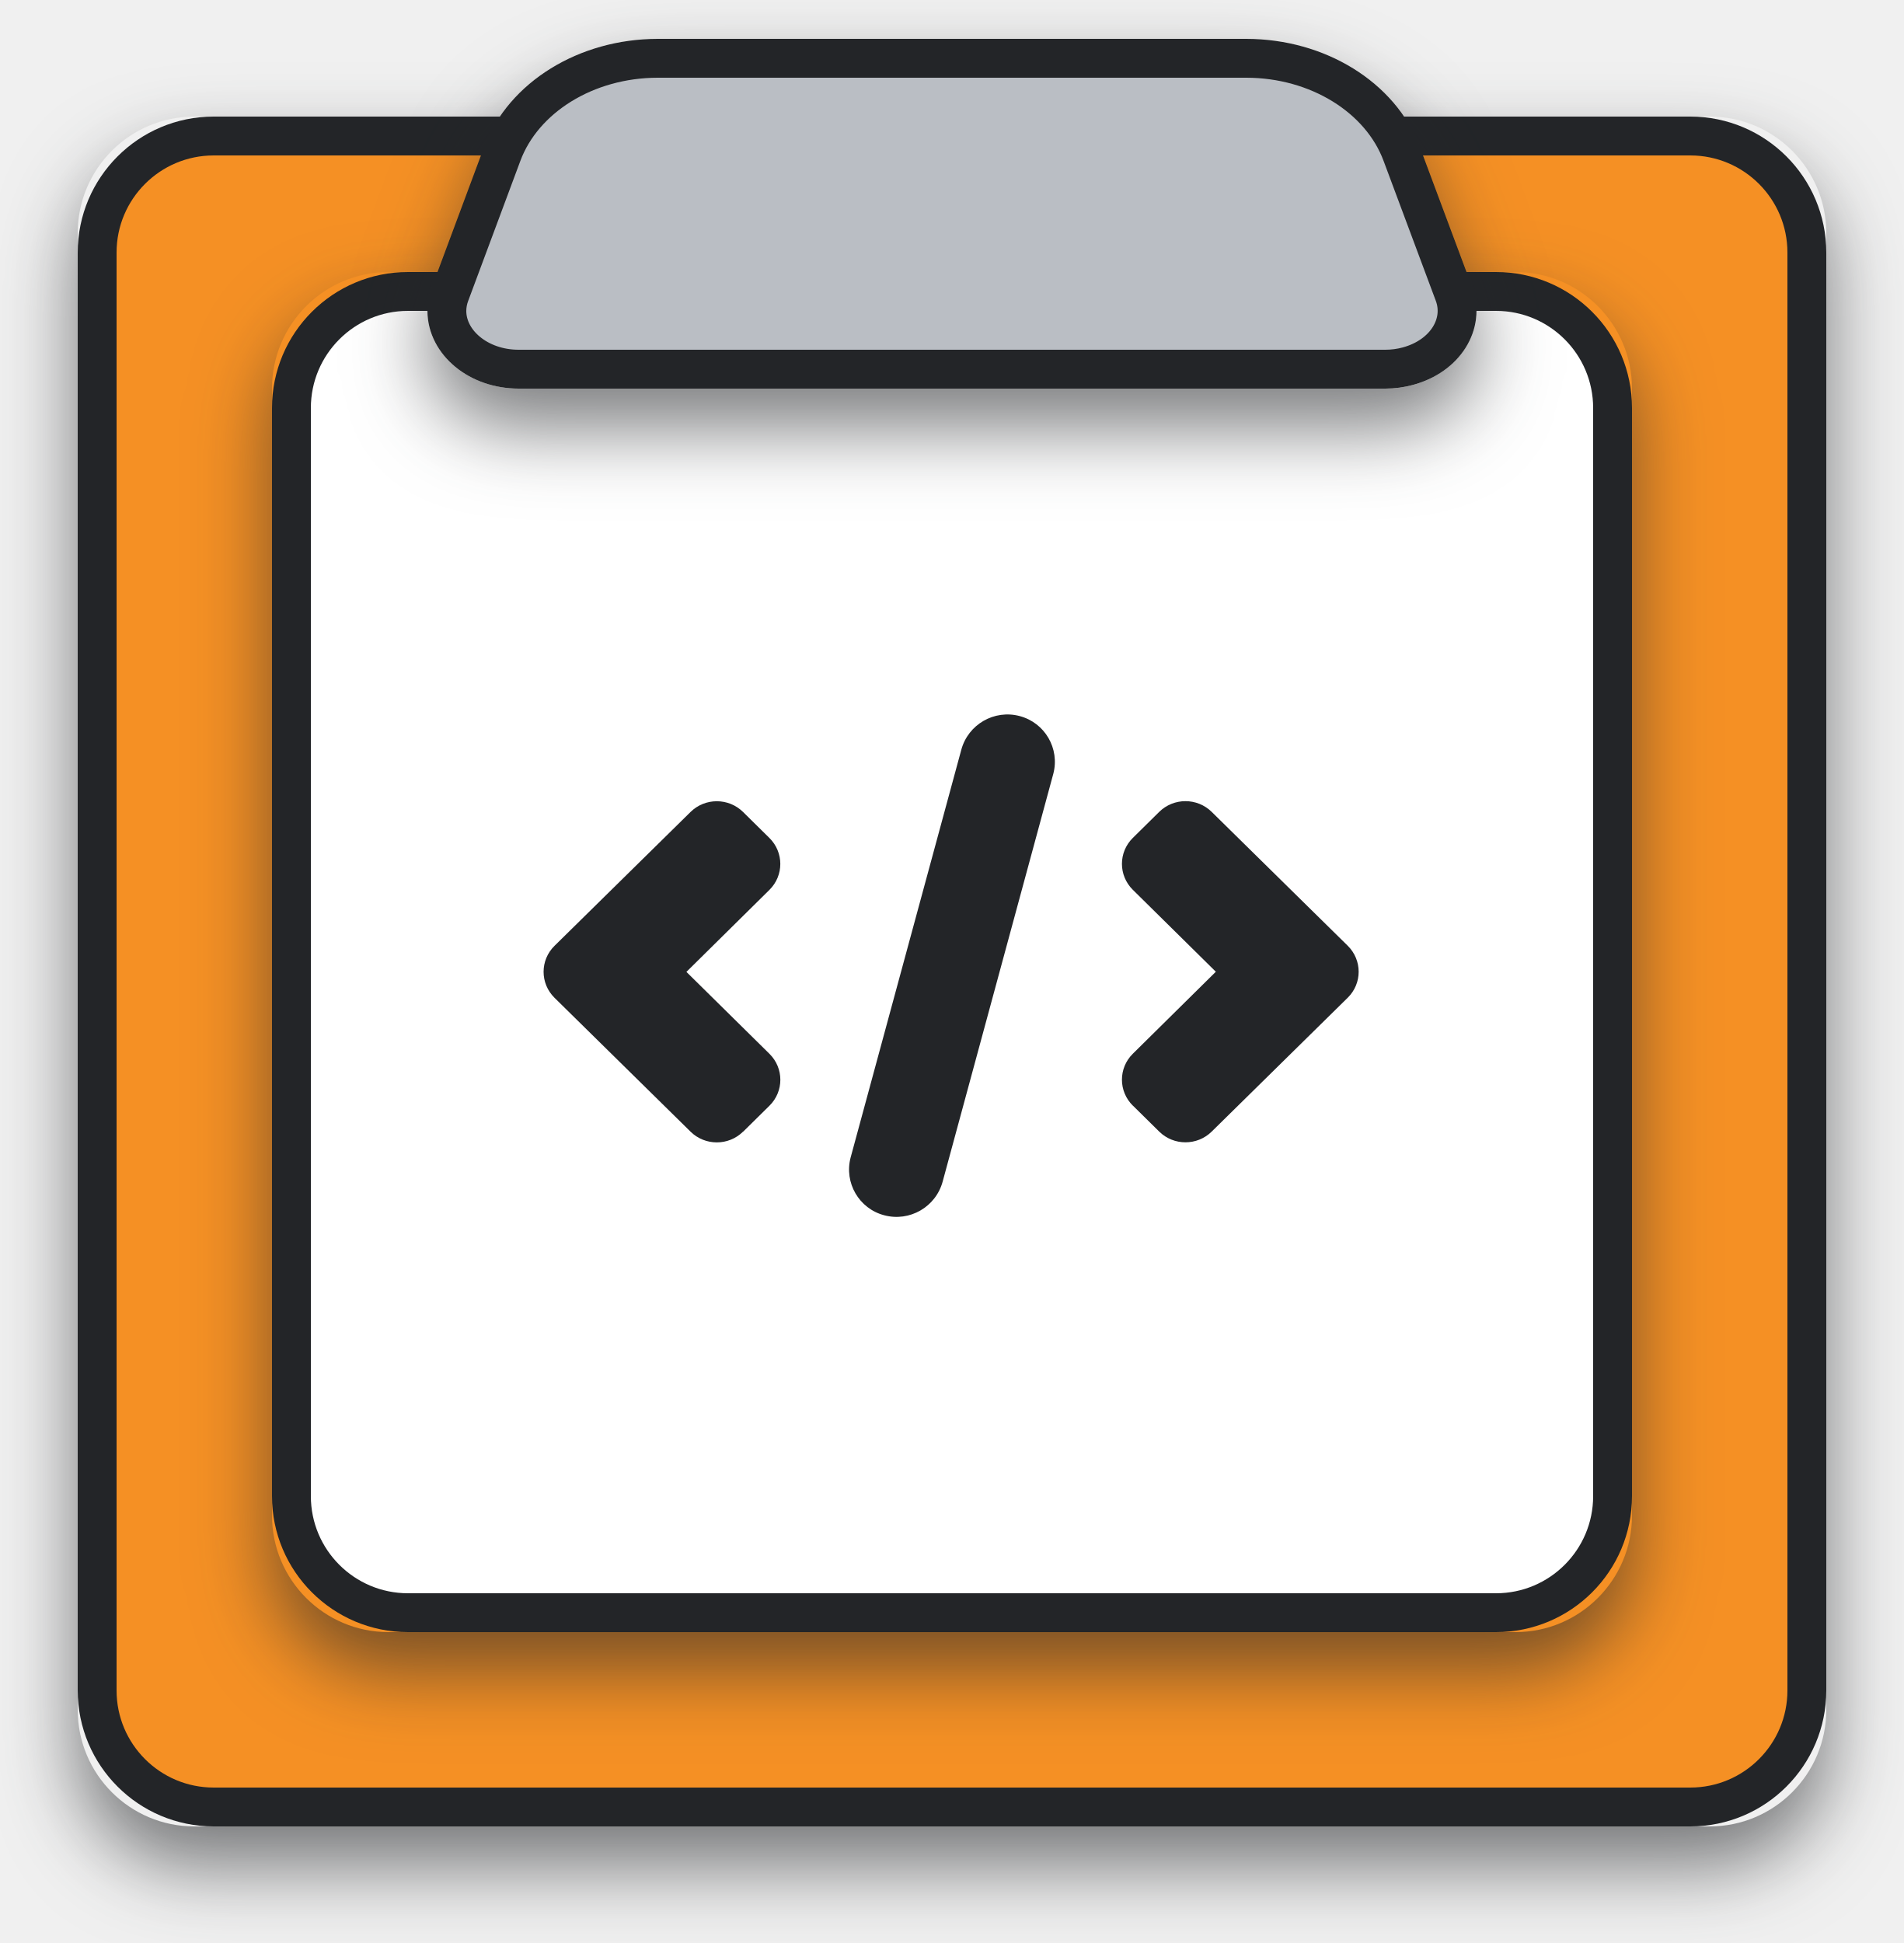
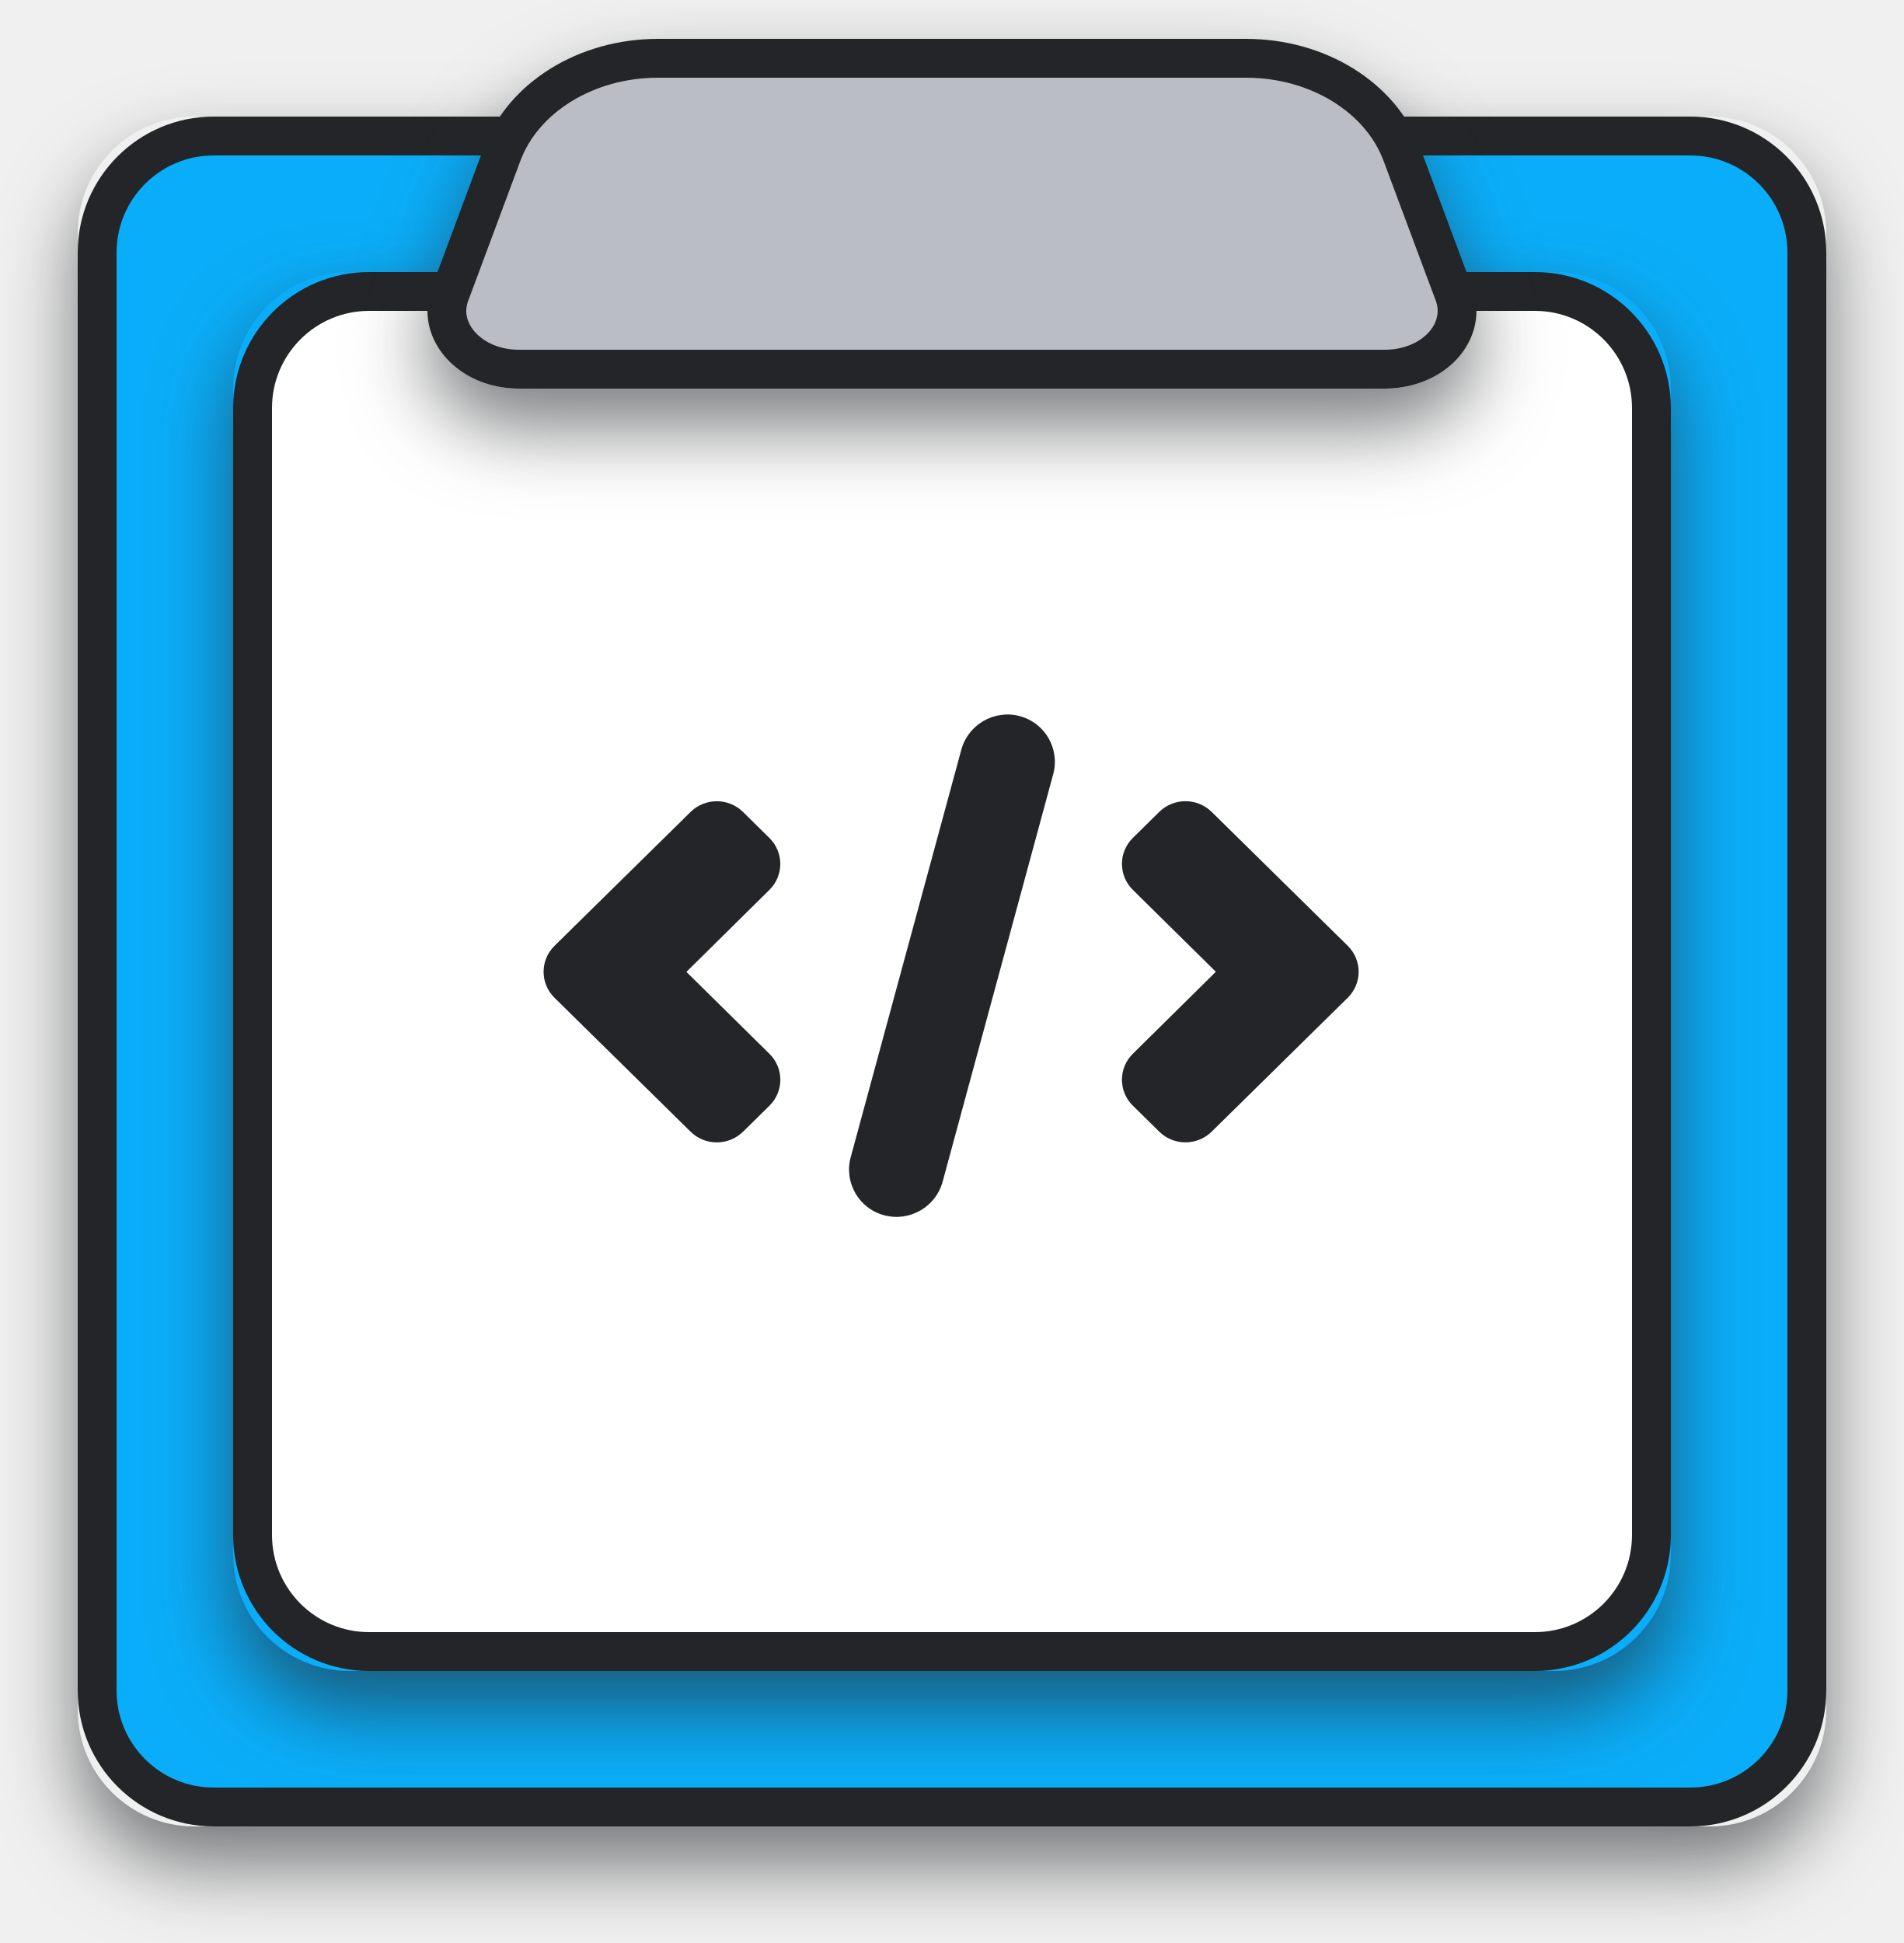
<svg xmlns="http://www.w3.org/2000/svg" xmlns:xlink="http://www.w3.org/1999/xlink" width="49" height="50">
  <defs>
    <rect id="A" y="2" width="45" height="44" rx="3" />
    <filter x="-7.8%" y="-5.7%" width="115.6%" height="115.9%" id="B">
      <feOffset dy="1" in="SourceAlpha" />
      <feGaussianBlur stdDeviation="1" />
      <feComposite in2="SourceAlpha" operator="out" />
      <feColorMatrix values="0 0 0 0 0.137 0 0 0 0 0.145 0 0 0 0 0.157 0 0 0 0.6 0" />
    </filter>
-     <rect id="C" width="35" height="35" rx="3" y="0" />
-     <filter x="-10.0%" y="-7.1%" width="120.0%" height="120.0%" id="D">
+     <rect id="C" width="37" height="36" rx="3" y="0" />
+     <filter x="-9.5%" y="-6.9%" width="118.9%" height="119.4%" id="D">
      <feOffset dy="1" in="SourceAlpha" />
      <feGaussianBlur stdDeviation="1" />
      <feComposite in2="SourceAlpha" operator="out" />
      <feColorMatrix values="0 0 0 0 0.137 0 0 0 0 0.145 0 0 0 0 0.157 0 0 0 0.6 0" />
    </filter>
    <path d="M14.93 0h15.14c2.045 0 3.855 1.128 4.474 2.788l1.346 3.606c.393 1.053-.3 2.177-1.526 2.512-.23.062-.47.094-.71.094H11.347C10.05 9 9 8.105 9 7a1.73 1.73 0 0 1 .11-.606l1.346-3.606C11.076 1.128 12.885 0 14.93 0z" id="E" />
    <filter x="-13.0%" y="-27.8%" width="125.9%" height="177.8%" id="F">
      <feOffset dy="1" in="SourceAlpha" />
      <feGaussianBlur stdDeviation="1" />
      <feComposite in2="SourceAlpha" operator="out" />
      <feColorMatrix values="0 0 0 0 0.137 0 0 0 0 0.145 0 0 0 0 0.157 0 0 0 0.6 0" />
    </filter>
  </defs>
  <g transform="translate(2 1)" fill="none">
    <use filter="url(#B)" xlink:href="#A" fill="#000" />
-     <rect x=".5" y="2.5" width="44" height="43" rx="3" stroke="#232528" fill="#F59024" fill-rule="evenodd" />
-     <g transform="translate(5 6)">
+     <rect x=".5" y="2.5" width="44" height="43" rx="3" stroke="#232528" fill="#0AADF9" fill-rule="evenodd" />
+     <g transform="translate(4 6)">
      <use filter="url(#D)" xlink:href="#C" fill="#000" />
-       <rect x=".5" y=".5" width="34" height="34" rx="3" stroke="#232528" fill="#fff" fill-rule="evenodd" />
-       <path d="M12.124 22.12c-.374.37-.98.37-1.354 0l-3.5-3.444c-.374-.37-.374-.967 0-1.336l3.5-3.444c.374-.37.98-.37 1.354 0l.677.668c.374.37.374.967 0 1.336l-2.136 2.11 2.137 2.108c.374.37.374.967 0 1.336l-.677.668zm10.03-.668c-.374-.37-.374-.967 0-1.336l2.136-2.11-2.136-2.108c-.374-.37-.374-.967 0-1.336l.677-.668c.374-.37.98-.37 1.354 0l3.5 3.444c.374.37.374.967 0 1.336l-3.5 3.444c-.374.37-.98.37-1.354 0l-.677-.668zm-2.912-10.025c.65.172 1.036.837.865 1.486L17.26 23.405a1.23 1.23 0 0 1-1.504.868c-.65-.17-1.036-.837-.865-1.486l2.848-10.492a1.23 1.23 0 0 1 1.504-.868z" fill="#232528" />
+       <rect x=".5" y=".5" width="36" height="35" rx="3" stroke="#232528" fill="#fff" fill-rule="evenodd" />
+       <path d="M13.124 22.12c-.374.37-.98.37-1.354 0l-3.5-3.444c-.374-.37-.374-.967 0-1.336l3.5-3.444c.374-.37.98-.37 1.354 0l.677.668c.374.37.374.967 0 1.336l-2.136 2.11 2.137 2.108c.374.37.374.967 0 1.336l-.677.667zm10.03-.667c-.374-.37-.374-.967 0-1.336l2.136-2.11-2.136-2.108c-.374-.37-.374-.967 0-1.336l.677-.668c.374-.37.98-.37 1.354 0l3.5 3.444c.374.37.374.967 0 1.336l-3.5 3.444c-.374.37-.98.37-1.354 0l-.677-.667zm-2.912-10.025c.65.172 1.036.837.865 1.486L18.26 23.405a1.23 1.23 0 0 1-1.504.868c-.65-.17-1.036-.837-.865-1.486l2.848-10.492c.177-.653.85-1.04 1.504-.868z" fill="#232528" />
    </g>
    <use filter="url(#F)" xlink:href="#E" fill="#000" />
    <path d="M14.93.5c-1.845 0-3.463 1.008-4.006 2.463L9.58 6.57A1.23 1.23 0 0 0 9.5 7c0 .81.81 1.5 1.847 1.5h22.305c.197 0 .393-.026.58-.077.966-.262 1.472-1.094 1.188-1.855l-1.346-3.606C33.532 1.508 31.915.5 30.07.5H14.93z" stroke="#232528" fill="#BABEC4" fill-rule="evenodd" />
  </g>
</svg>
